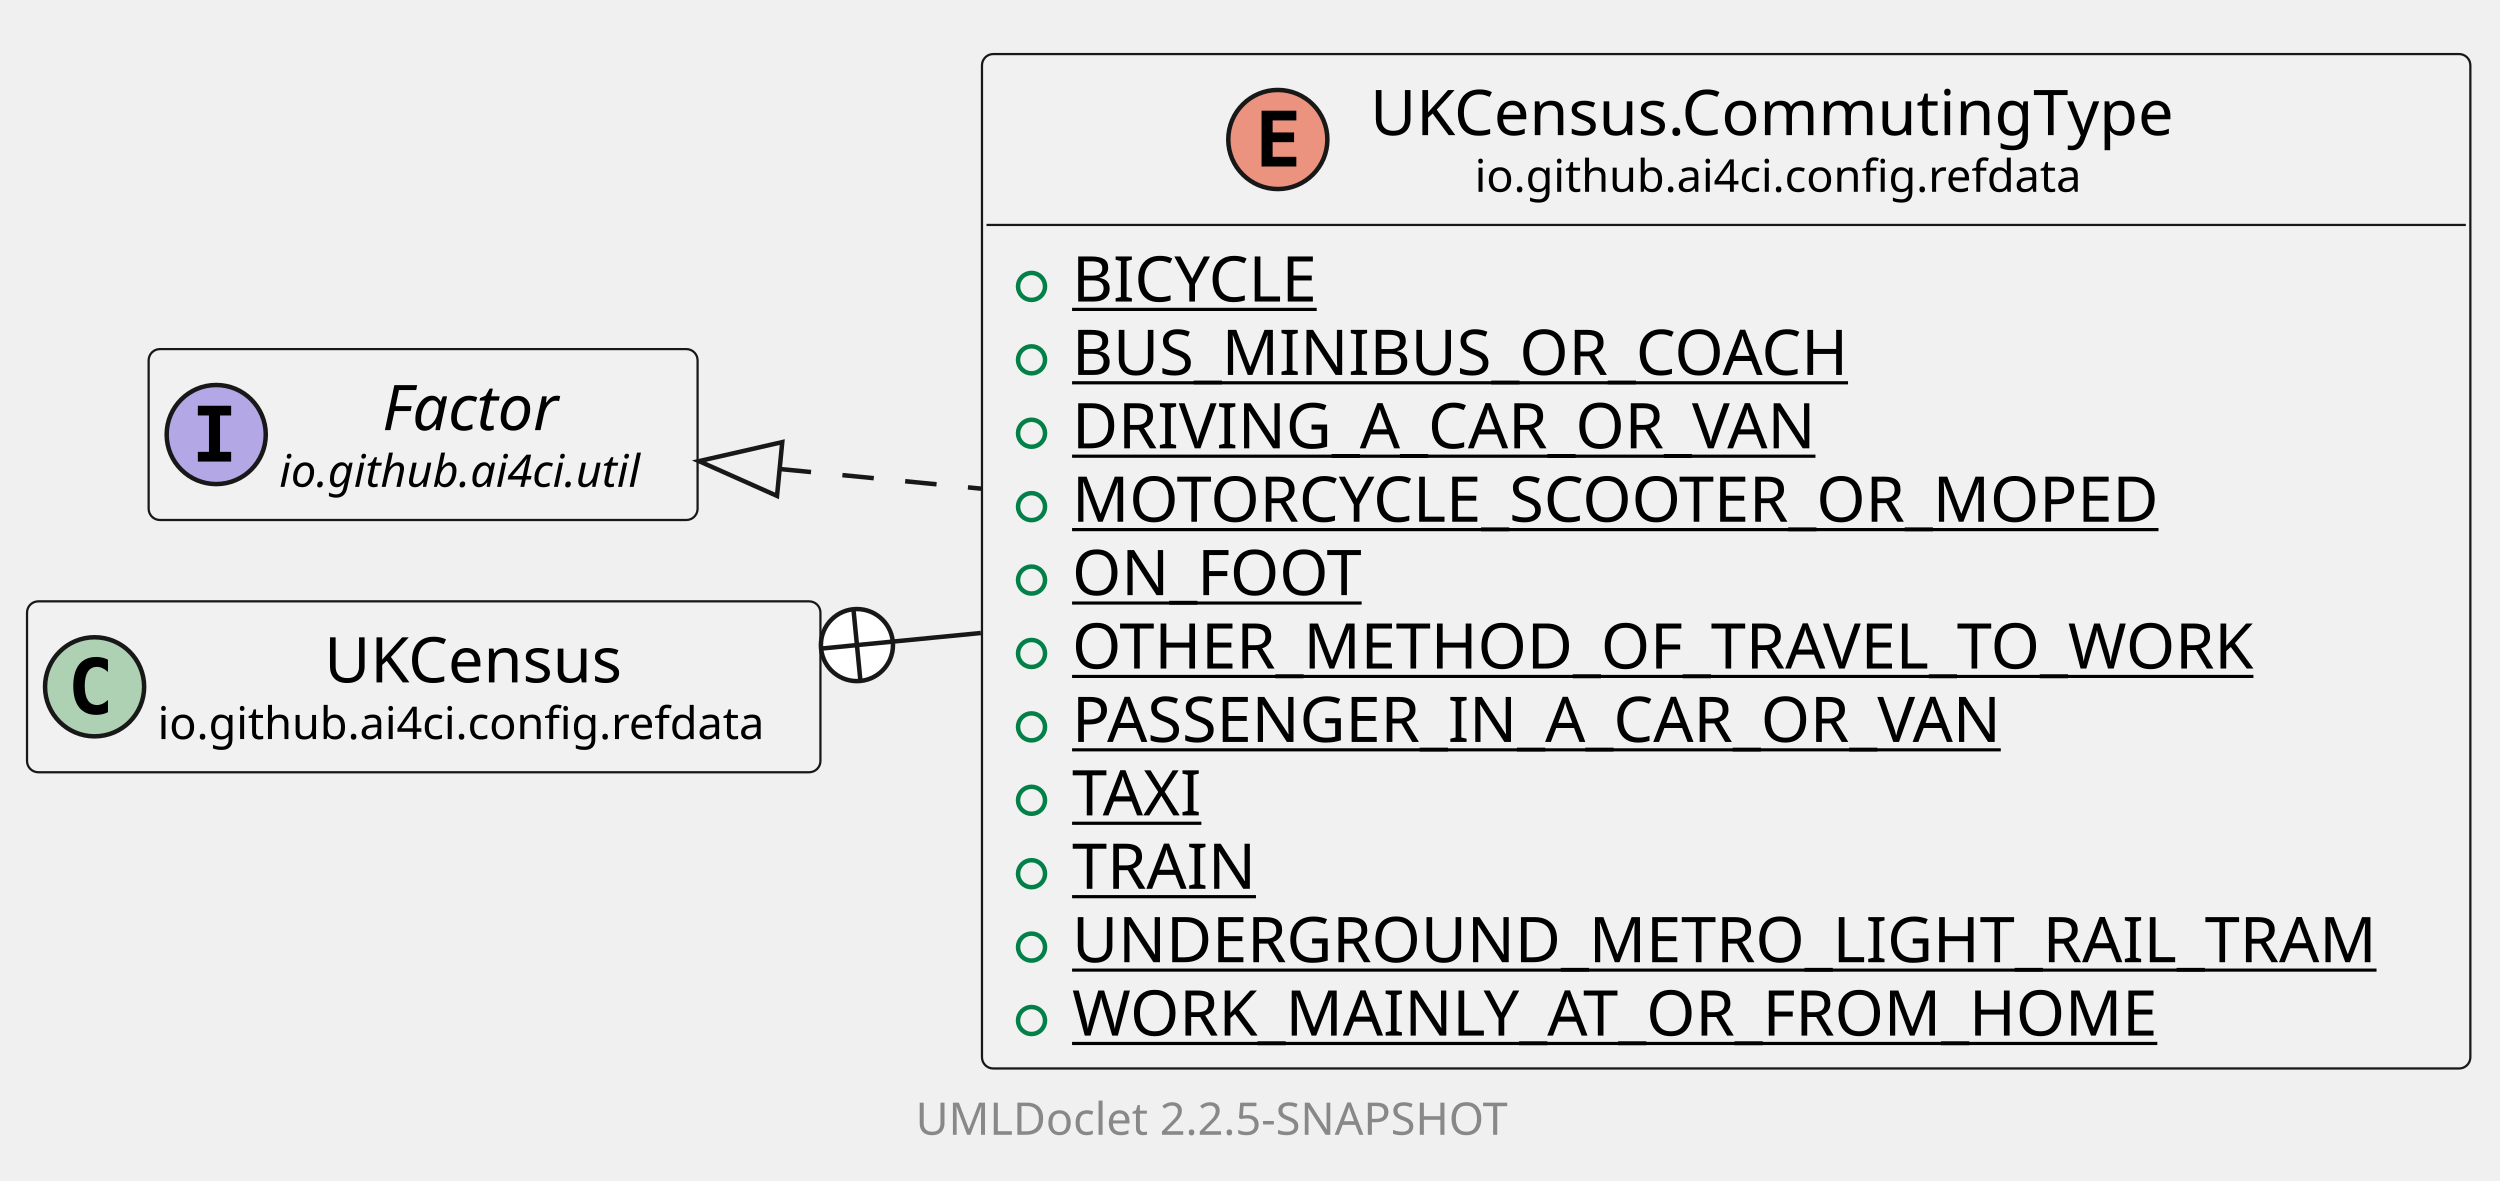
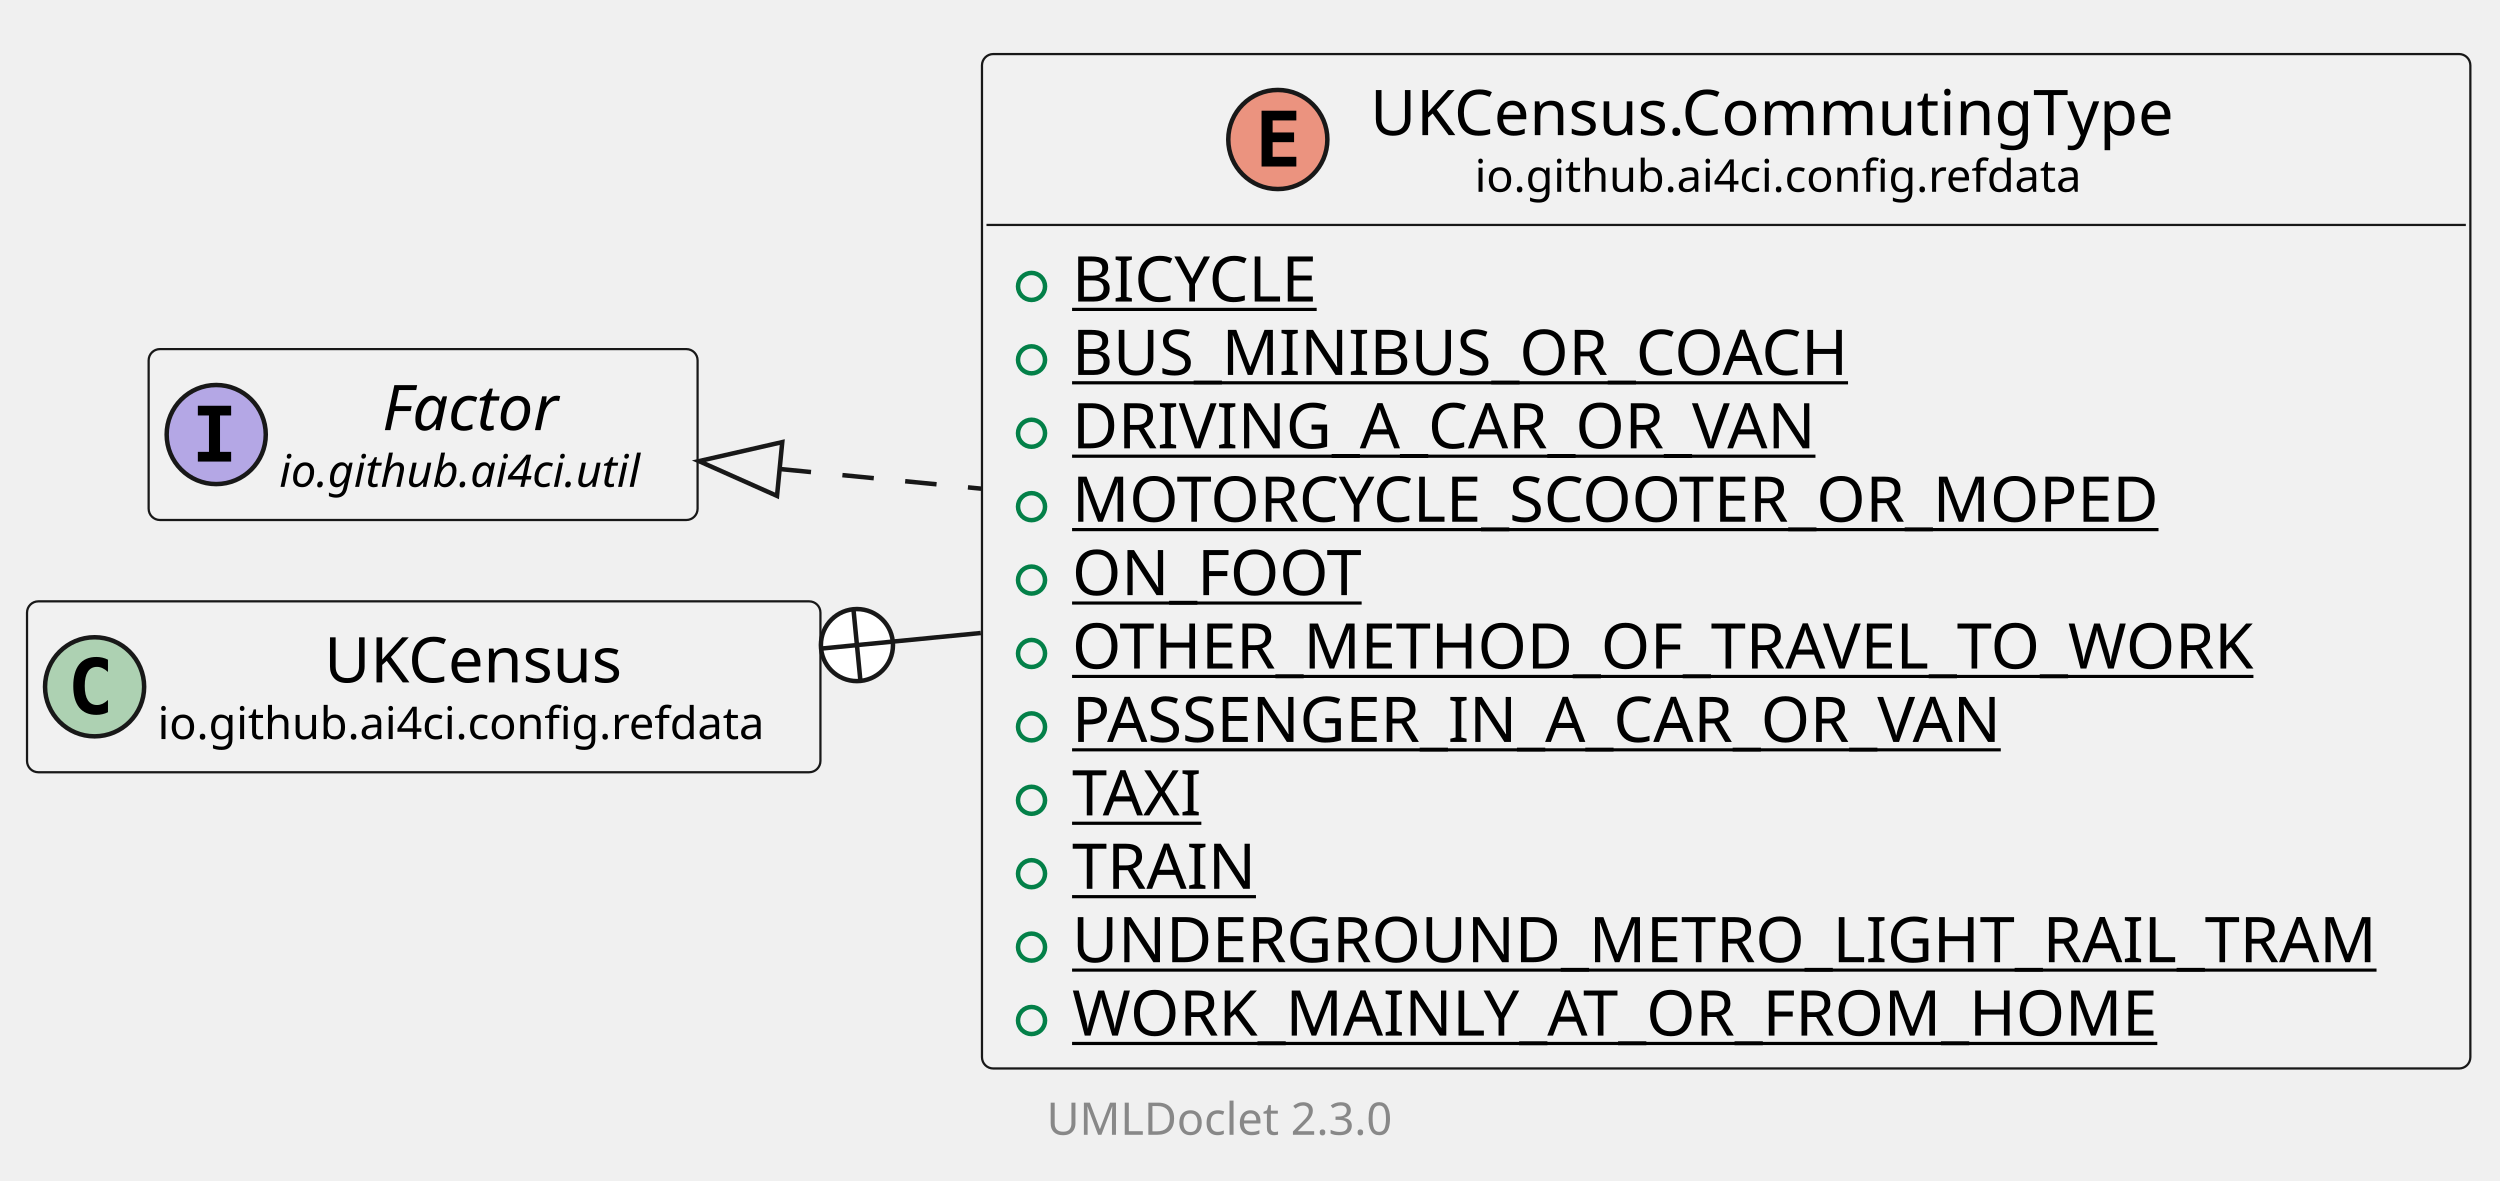
<svg xmlns="http://www.w3.org/2000/svg" xmlns:xlink="http://www.w3.org/1999/xlink" contentStyleType="text/css" data-diagram-type="CLASS" height="262px" preserveAspectRatio="none" style="width:555px;height:262px;background:#FFFFFF;" version="1.1" viewBox="0 0 555 262" width="555px" zoomAndPan="magnify">
  <defs />
  <g>
    <g class="entity" data-qualified-name="io.github.ai4ci.config.refdata.UKCensus.CommutingType" data-source-line="14" id="ent0002">
      <a href="UKCensus.CommutingType.html" target="_top" title="UKCensus.CommutingType.html" xlink:actuate="onRequest" xlink:href="UKCensus.CommutingType.html" xlink:show="new" xlink:title="UKCensus.CommutingType.html" xlink:type="simple">
        <rect fill="#F1F1F1" height="225.203" rx="2.5" ry="2.5" style="stroke:#181818;stroke-width:0.5;" width="330.418" x="218" y="12" />
        <ellipse cx="283.676" cy="30.969" fill="#EB937F" rx="11" ry="11" style="stroke:#181818;stroke-width:1;" />
        <path d="M287.786,36.969 L280.067,36.969 L280.067,24.578 L287.786,24.578 L287.786,26.734 L282.52,26.734 L282.52,29.406 L287.286,29.406 L287.286,31.562 L282.52,31.562 L282.52,34.812 L287.786,34.812 L287.786,36.969 Z " fill="#000000" />
        <text fill="#000000" font-family="sans-serif" font-size="14" lengthAdjust="spacing" textLength="190.565" x="304.176" y="29.995">UKCensus.CommutingType</text>
        <text fill="#000000" font-family="sans-serif" font-size="10" lengthAdjust="spacing" textLength="144.136" x="327.391" y="42.579">io.github.ai4ci.config.refdata</text>
        <line style="stroke:#181818;stroke-width:0.5;" x1="219" x2="547.418" y1="49.938" y2="49.938" />
      </a>
      <g data-visibility-modifier="PUBLIC_FIELD">
        <a href="UKCensus.CommutingType.html" target="_top" title="UKCensus.CommutingType.html" xlink:actuate="onRequest" xlink:href="UKCensus.CommutingType.html" xlink:show="new" xlink:title="UKCensus.CommutingType.html" xlink:type="simple">
          <ellipse cx="229" cy="63.586" fill="none" rx="3" ry="3" style="stroke:#038048;stroke-width:1;" />
        </a>
      </g>
      <a href="UKCensus.CommutingType.html" target="_top" title="UKCensus.CommutingType.html" xlink:actuate="onRequest" xlink:href="UKCensus.CommutingType.html" xlink:show="new" xlink:title="UKCensus.CommutingType.html" xlink:type="simple">
        <text fill="#000000" font-family="sans-serif" font-size="14" lengthAdjust="spacing" text-decoration="underline" textLength="58.481" x="238" y="66.933">BICYCLE</text>
      </a>
      <g data-visibility-modifier="PUBLIC_FIELD">
        <a href="UKCensus.CommutingType.html" target="_top" title="UKCensus.CommutingType.html" xlink:actuate="onRequest" xlink:href="UKCensus.CommutingType.html" xlink:show="new" xlink:title="UKCensus.CommutingType.html" xlink:type="simple">
          <ellipse cx="229" cy="79.883" fill="none" rx="3" ry="3" style="stroke:#038048;stroke-width:1;" />
        </a>
      </g>
      <a href="UKCensus.CommutingType.html" target="_top" title="UKCensus.CommutingType.html" xlink:actuate="onRequest" xlink:href="UKCensus.CommutingType.html" xlink:show="new" xlink:title="UKCensus.CommutingType.html" xlink:type="simple">
        <text fill="#000000" font-family="sans-serif" font-size="14" lengthAdjust="spacing" text-decoration="underline" textLength="180.708" x="238" y="83.23">BUS_MINIBUS_OR_COACH</text>
      </a>
      <g data-visibility-modifier="PUBLIC_FIELD">
        <a href="UKCensus.CommutingType.html" target="_top" title="UKCensus.CommutingType.html" xlink:actuate="onRequest" xlink:href="UKCensus.CommutingType.html" xlink:show="new" xlink:title="UKCensus.CommutingType.html" xlink:type="simple">
          <ellipse cx="229" cy="96.18" fill="none" rx="3" ry="3" style="stroke:#038048;stroke-width:1;" />
        </a>
      </g>
      <a href="UKCensus.CommutingType.html" target="_top" title="UKCensus.CommutingType.html" xlink:actuate="onRequest" xlink:href="UKCensus.CommutingType.html" xlink:show="new" xlink:title="UKCensus.CommutingType.html" xlink:type="simple">
        <text fill="#000000" font-family="sans-serif" font-size="14" lengthAdjust="spacing" text-decoration="underline" textLength="176.695" x="238" y="99.526">DRIVING_A_CAR_OR_VAN</text>
      </a>
      <g data-visibility-modifier="PUBLIC_FIELD">
        <a href="UKCensus.CommutingType.html" target="_top" title="UKCensus.CommutingType.html" xlink:actuate="onRequest" xlink:href="UKCensus.CommutingType.html" xlink:show="new" xlink:title="UKCensus.CommutingType.html" xlink:type="simple">
          <ellipse cx="229" cy="112.477" fill="none" rx="3" ry="3" style="stroke:#038048;stroke-width:1;" />
        </a>
      </g>
      <a href="UKCensus.CommutingType.html" target="_top" title="UKCensus.CommutingType.html" xlink:actuate="onRequest" xlink:href="UKCensus.CommutingType.html" xlink:show="new" xlink:title="UKCensus.CommutingType.html" xlink:type="simple">
        <text fill="#000000" font-family="sans-serif" font-size="14" lengthAdjust="spacing" text-decoration="underline" textLength="257.886" x="238" y="115.823">MOTORCYCLE_SCOOTER_OR_MOPED</text>
      </a>
      <g data-visibility-modifier="PUBLIC_FIELD">
        <a href="UKCensus.CommutingType.html" target="_top" title="UKCensus.CommutingType.html" xlink:actuate="onRequest" xlink:href="UKCensus.CommutingType.html" xlink:show="new" xlink:title="UKCensus.CommutingType.html" xlink:type="simple">
          <ellipse cx="229" cy="128.773" fill="none" rx="3" ry="3" style="stroke:#038048;stroke-width:1;" />
        </a>
      </g>
      <a href="UKCensus.CommutingType.html" target="_top" title="UKCensus.CommutingType.html" xlink:actuate="onRequest" xlink:href="UKCensus.CommutingType.html" xlink:show="new" xlink:title="UKCensus.CommutingType.html" xlink:type="simple">
        <text fill="#000000" font-family="sans-serif" font-size="14" lengthAdjust="spacing" text-decoration="underline" textLength="67.136" x="238" y="132.12">ON_FOOT</text>
      </a>
      <g data-visibility-modifier="PUBLIC_FIELD">
        <a href="UKCensus.CommutingType.html" target="_top" title="UKCensus.CommutingType.html" xlink:actuate="onRequest" xlink:href="UKCensus.CommutingType.html" xlink:show="new" xlink:title="UKCensus.CommutingType.html" xlink:type="simple">
          <ellipse cx="229" cy="145.07" fill="none" rx="3" ry="3" style="stroke:#038048;stroke-width:1;" />
        </a>
      </g>
      <a href="UKCensus.CommutingType.html" target="_top" title="UKCensus.CommutingType.html" xlink:actuate="onRequest" xlink:href="UKCensus.CommutingType.html" xlink:show="new" xlink:title="UKCensus.CommutingType.html" xlink:type="simple">
        <text fill="#000000" font-family="sans-serif" font-size="14" lengthAdjust="spacing" text-decoration="underline" textLength="281.969" x="238" y="148.417">OTHER_METHOD_OF_TRAVEL_TO_WORK</text>
      </a>
      <g data-visibility-modifier="PUBLIC_FIELD">
        <a href="UKCensus.CommutingType.html" target="_top" title="UKCensus.CommutingType.html" xlink:actuate="onRequest" xlink:href="UKCensus.CommutingType.html" xlink:show="new" xlink:title="UKCensus.CommutingType.html" xlink:type="simple">
          <ellipse cx="229" cy="161.367" fill="none" rx="3" ry="3" style="stroke:#038048;stroke-width:1;" />
        </a>
      </g>
      <a href="UKCensus.CommutingType.html" target="_top" title="UKCensus.CommutingType.html" xlink:actuate="onRequest" xlink:href="UKCensus.CommutingType.html" xlink:show="new" xlink:title="UKCensus.CommutingType.html" xlink:type="simple">
        <text fill="#000000" font-family="sans-serif" font-size="14" lengthAdjust="spacing" text-decoration="underline" textLength="223.166" x="238" y="164.714">PASSENGER_IN_A_CAR_OR_VAN</text>
      </a>
      <g data-visibility-modifier="PUBLIC_FIELD">
        <a href="UKCensus.CommutingType.html" target="_top" title="UKCensus.CommutingType.html" xlink:actuate="onRequest" xlink:href="UKCensus.CommutingType.html" xlink:show="new" xlink:title="UKCensus.CommutingType.html" xlink:type="simple">
          <ellipse cx="229" cy="177.664" fill="none" rx="3" ry="3" style="stroke:#038048;stroke-width:1;" />
        </a>
      </g>
      <a href="UKCensus.CommutingType.html" target="_top" title="UKCensus.CommutingType.html" xlink:actuate="onRequest" xlink:href="UKCensus.CommutingType.html" xlink:show="new" xlink:title="UKCensus.CommutingType.html" xlink:type="simple">
        <text fill="#000000" font-family="sans-serif" font-size="14" lengthAdjust="spacing" text-decoration="underline" textLength="31.849" x="238" y="181.011">TAXI</text>
      </a>
      <g data-visibility-modifier="PUBLIC_FIELD">
        <a href="UKCensus.CommutingType.html" target="_top" title="UKCensus.CommutingType.html" xlink:actuate="onRequest" xlink:href="UKCensus.CommutingType.html" xlink:show="new" xlink:title="UKCensus.CommutingType.html" xlink:type="simple">
          <ellipse cx="229" cy="193.961" fill="none" rx="3" ry="3" style="stroke:#038048;stroke-width:1;" />
        </a>
      </g>
      <a href="UKCensus.CommutingType.html" target="_top" title="UKCensus.CommutingType.html" xlink:actuate="onRequest" xlink:href="UKCensus.CommutingType.html" xlink:show="new" xlink:title="UKCensus.CommutingType.html" xlink:type="simple">
        <text fill="#000000" font-family="sans-serif" font-size="14" lengthAdjust="spacing" text-decoration="underline" textLength="42.458" x="238" y="197.308">TRAIN</text>
      </a>
      <g data-visibility-modifier="PUBLIC_FIELD">
        <a href="UKCensus.CommutingType.html" target="_top" title="UKCensus.CommutingType.html" xlink:actuate="onRequest" xlink:href="UKCensus.CommutingType.html" xlink:show="new" xlink:title="UKCensus.CommutingType.html" xlink:type="simple">
          <ellipse cx="229" cy="210.258" fill="none" rx="3" ry="3" style="stroke:#038048;stroke-width:1;" />
        </a>
      </g>
      <a href="UKCensus.CommutingType.html" target="_top" title="UKCensus.CommutingType.html" xlink:actuate="onRequest" xlink:href="UKCensus.CommutingType.html" xlink:show="new" xlink:title="UKCensus.CommutingType.html" xlink:type="simple">
        <text fill="#000000" font-family="sans-serif" font-size="14" lengthAdjust="spacing" text-decoration="underline" textLength="304.418" x="238" y="213.605">UNDERGROUND_METRO_LIGHT_RAIL_TRAM</text>
      </a>
      <g data-visibility-modifier="PUBLIC_FIELD">
        <a href="UKCensus.CommutingType.html" target="_top" title="UKCensus.CommutingType.html" xlink:actuate="onRequest" xlink:href="UKCensus.CommutingType.html" xlink:show="new" xlink:title="UKCensus.CommutingType.html" xlink:type="simple">
          <ellipse cx="229" cy="226.555" fill="none" rx="3" ry="3" style="stroke:#038048;stroke-width:1;" />
        </a>
      </g>
      <a href="UKCensus.CommutingType.html" target="_top" title="UKCensus.CommutingType.html" xlink:actuate="onRequest" xlink:href="UKCensus.CommutingType.html" xlink:show="new" xlink:title="UKCensus.CommutingType.html" xlink:type="simple">
        <text fill="#000000" font-family="sans-serif" font-size="14" lengthAdjust="spacing" text-decoration="underline" textLength="253.606" x="238" y="229.901">WORK_MAINLY_AT_OR_FROM_HOME</text>
      </a>
    </g>
    <g class="entity" data-qualified-name="io.github.ai4ci.util.Factor" data-source-line="28" id="ent0003">
      <a href="../../util/Factor.html" target="_top" title="../../util/Factor.html" xlink:actuate="onRequest" xlink:href="../../util/Factor.html" xlink:show="new" xlink:title="../../util/Factor.html" xlink:type="simple">
        <rect fill="#F1F1F1" height="37.938" rx="2.5" ry="2.5" style="stroke:#181818;stroke-width:0.5;" width="121.863" x="33" y="77.5" />
        <ellipse cx="48" cy="96.469" fill="#B4A7E5" rx="11" ry="11" style="stroke:#181818;stroke-width:1;" />
        <path d="M43.922,92.234 L43.922,90.078 L51.312,90.078 L51.312,92.234 L48.844,92.234 L48.844,100.312 L51.312,100.312 L51.312,102.469 L43.922,102.469 L43.922,100.312 L46.391,100.312 L46.391,92.234 L43.922,92.234 Z " fill="#000000" />
        <text fill="#000000" font-family="sans-serif" font-size="14" font-style="italic" lengthAdjust="spacing" textLength="44.14" x="84.862" y="95.495">Factor</text>
        <text fill="#000000" font-family="sans-serif" font-size="10" font-style="italic" lengthAdjust="spacing" textLength="89.863" x="62" y="108.079">io.github.ai4ci.util</text>
      </a>
    </g>
    <g class="entity" data-qualified-name="io.github.ai4ci.config.refdata.UKCensus" data-source-line="29" id="ent0004">
      <a href="UKCensus.html" target="_top" title="UKCensus.html" xlink:actuate="onRequest" xlink:href="UKCensus.html" xlink:show="new" xlink:title="UKCensus.html" xlink:type="simple">
        <rect fill="#F1F1F1" height="37.938" rx="2.5" ry="2.5" style="stroke:#181818;stroke-width:0.5;" width="176.136" x="6" y="133.5" />
        <ellipse cx="21" cy="152.469" fill="#ADD1B2" rx="11" ry="11" style="stroke:#181818;stroke-width:1;" />
        <path d="M23.969,158.109 Q23.391,158.406 22.75,158.547 Q22.109,158.703 21.406,158.703 Q18.906,158.703 17.578,157.062 Q16.266,155.406 16.266,152.281 Q16.266,149.156 17.578,147.5 Q18.906,145.844 21.406,145.844 Q22.109,145.844 22.75,146 Q23.406,146.156 23.969,146.453 L23.969,149.172 Q23.344,148.594 22.75,148.328 Q22.156,148.047 21.531,148.047 Q20.188,148.047 19.5,149.125 Q18.812,150.188 18.812,152.281 Q18.812,154.375 19.5,155.453 Q20.188,156.516 21.531,156.516 Q22.156,156.516 22.75,156.25 Q23.344,155.969 23.969,155.391 L23.969,158.109 Z " fill="#000000" />
        <text fill="#000000" font-family="sans-serif" font-size="14" lengthAdjust="spacing" textLength="70.15" x="71.993" y="151.495">UKCensus</text>
        <text fill="#000000" font-family="sans-serif" font-size="10" lengthAdjust="spacing" textLength="144.136" x="35" y="164.079">io.github.ai4ci.config.refdata</text>
      </a>
    </g>
    <g class="link" data-entity-1="ent0003" data-entity-2="ent0002" data-link-type="extension" id="lnk5">
      <polygon fill="none" points="155.165,102.37,172.497,110.089,173.662,98.146,155.165,102.37" style="stroke:#181818;stroke-width:1;" />
      <path d="M173.079,104.118 C191.818,105.946 195.542,106.309 217.862,108.487" fill="none" style="stroke:#181818;stroke-width:1;stroke-dasharray:7,7;" />
    </g>
    <g class="link" data-entity-1="ent0004" data-entity-2="ent0002" data-link-type="nested" id="lnk6">
      <ellipse cx="190.241" cy="143.208" fill="#FFFFFF" rx="8" ry="8" style="stroke:#181818;stroke-width:1;" />
      <line style="stroke:#181818;stroke-width:1;" x1="198.203" x2="182.278" y1="142.431" y2="143.985" />
      <line style="stroke:#181818;stroke-width:1;" x1="191.017" x2="189.464" y1="151.17" y2="135.246" />
      <path d="M198.203,142.431 C209.582,141.321 205.597,141.71 217.739,140.525" fill="none" style="stroke:#181818;stroke-width:1;" />
    </g>
    <g class="footer" data-source-line="40">
      <text fill="#888888" font-family="sans-serif" font-size="10" lengthAdjust="spacing" textLength="3.179" x="271.911" y="240.282"> </text>
      <a href="https://github.com/talsma-ict/umldoclet" target="_top" title="https://github.com/talsma-ict/umldoclet" xlink:actuate="onRequest" xlink:href="https://github.com/talsma-ict/umldoclet" xlink:show="new" xlink:title="https://github.com/talsma-ict/umldoclet" xlink:type="simple">
-         <text fill="#888888" font-family="sans-serif" font-size="10" lengthAdjust="spacing" textLength="140.464" x="203.268" y="251.923">UMLDoclet 2.2.5-SNAPSHOT</text>
+         <text fill="#888888" font-family="sans-serif" font-size="10" lengthAdjust="spacing" textLength="82.31" x="232.345" y="251.923">UMLDoclet 2.3.0</text>
      </a>
    </g>
  </g>
</svg>
